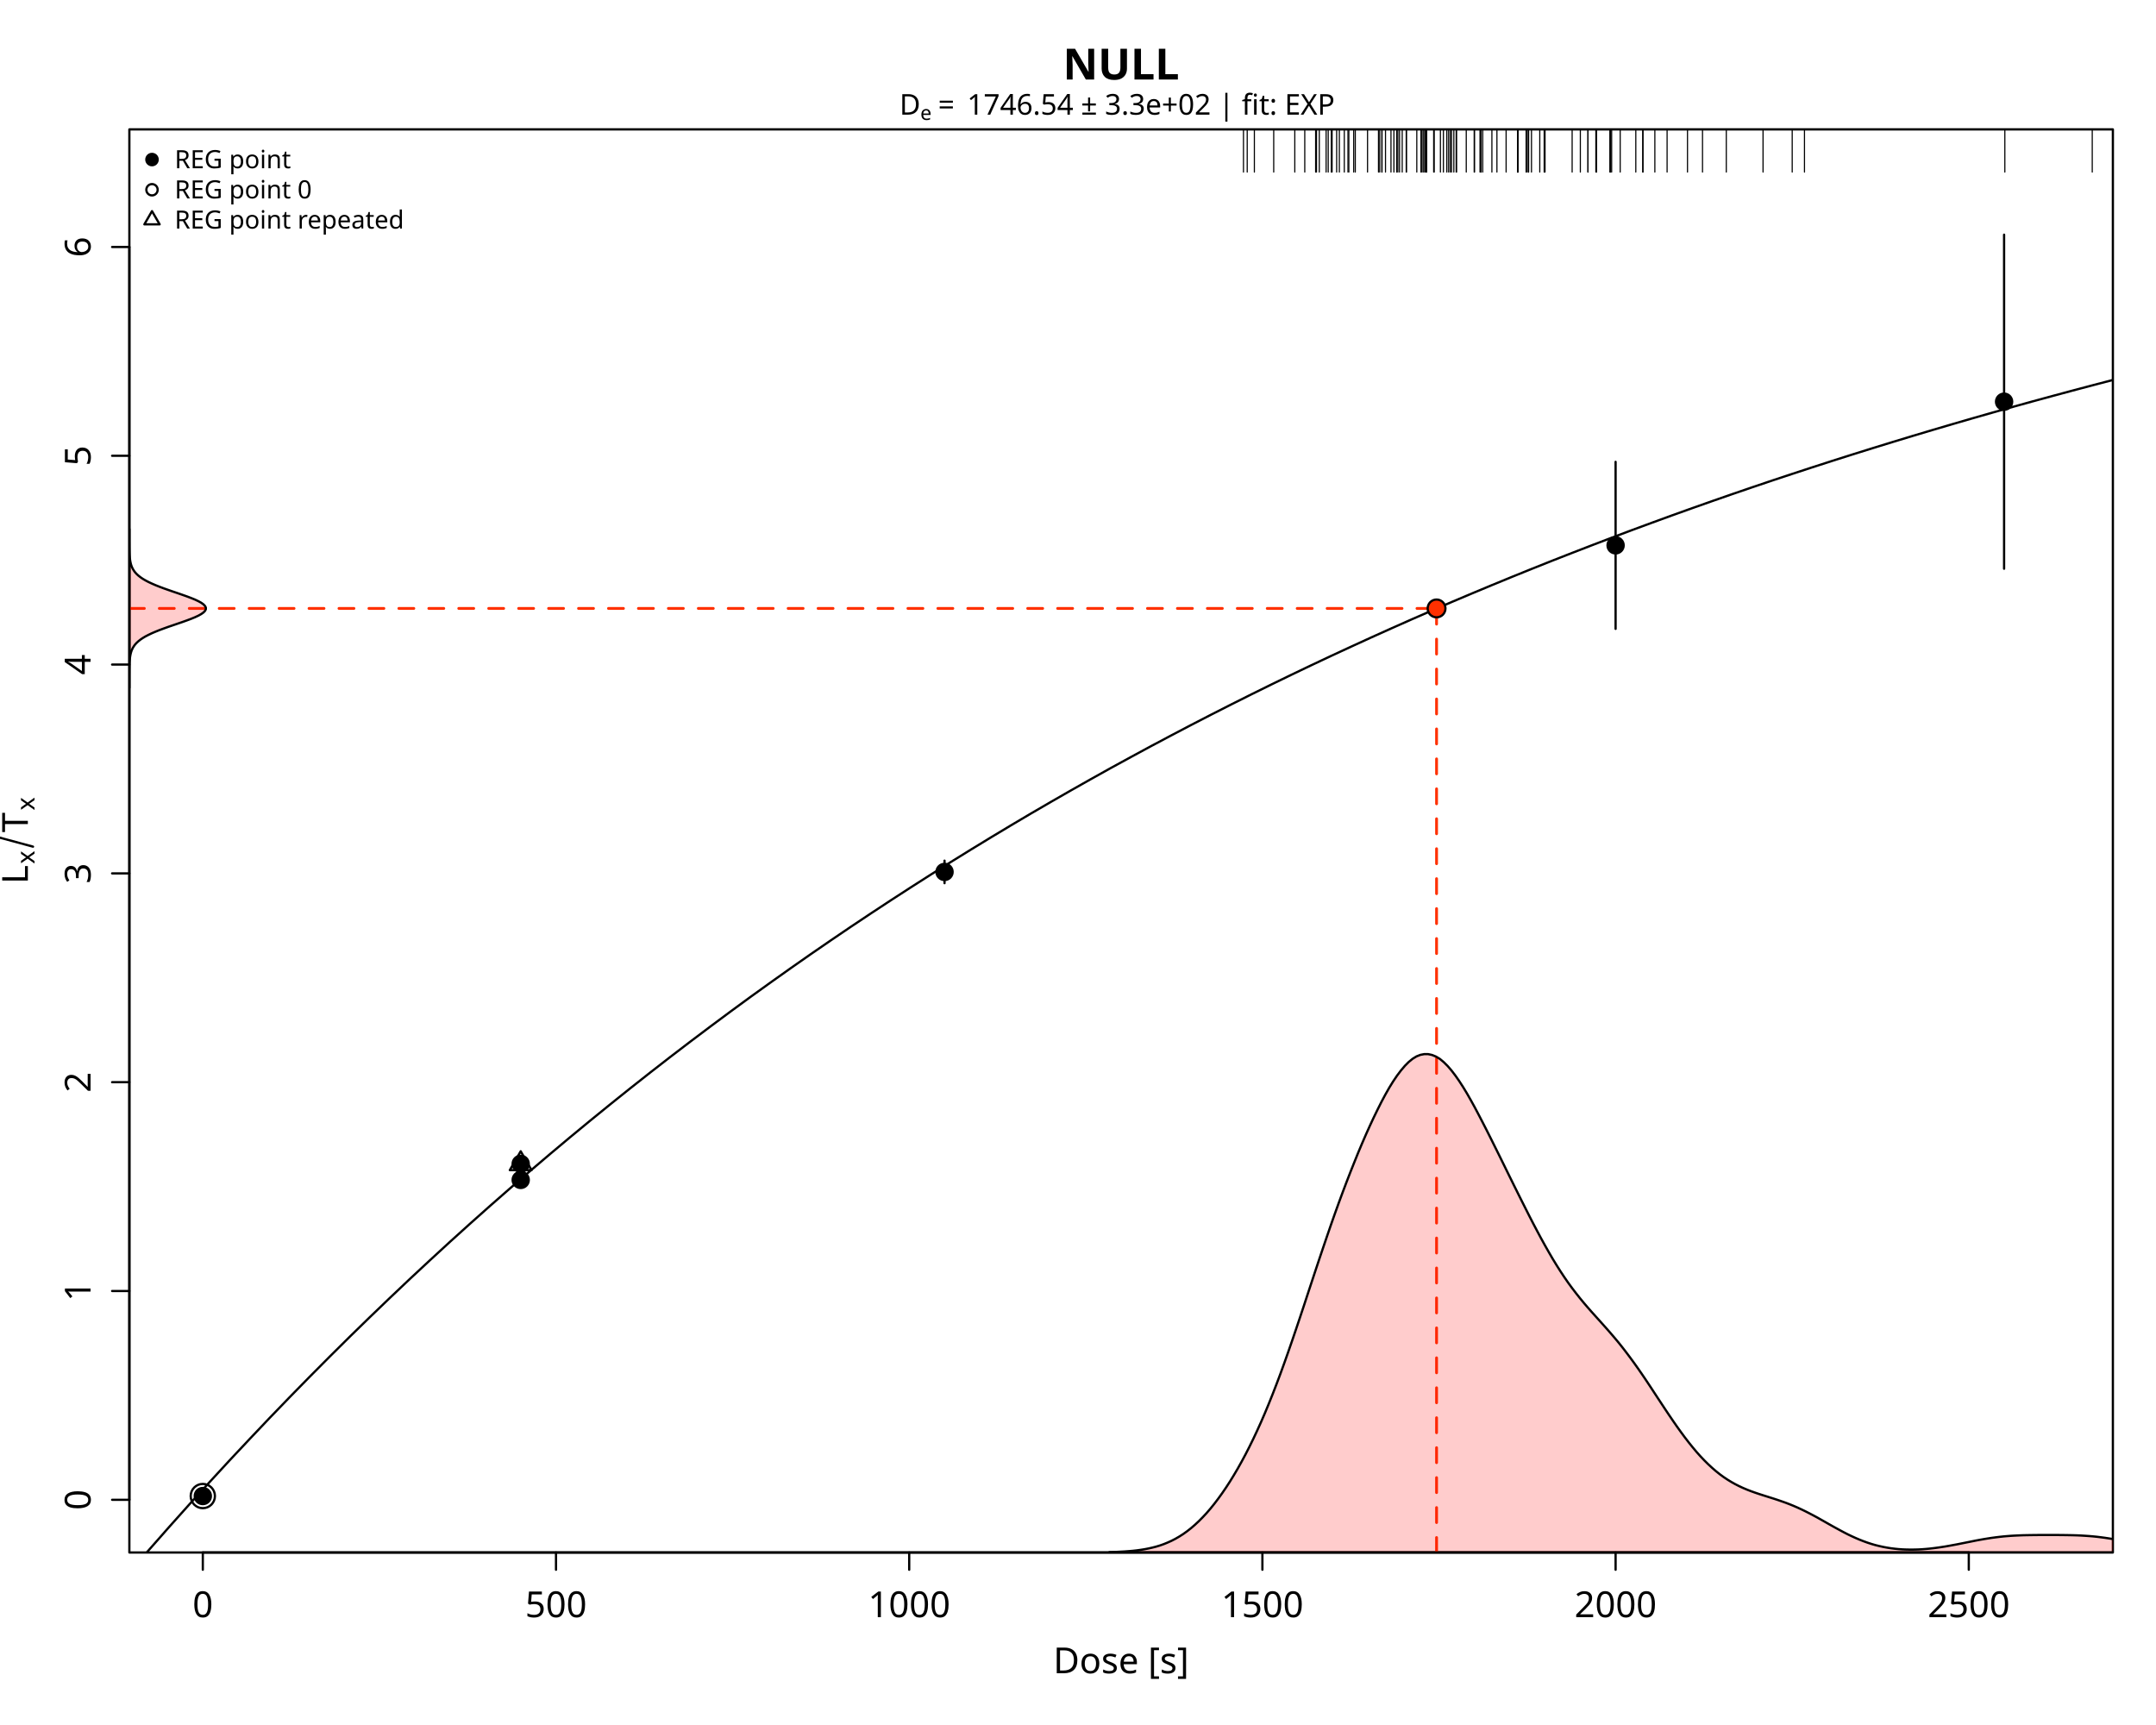
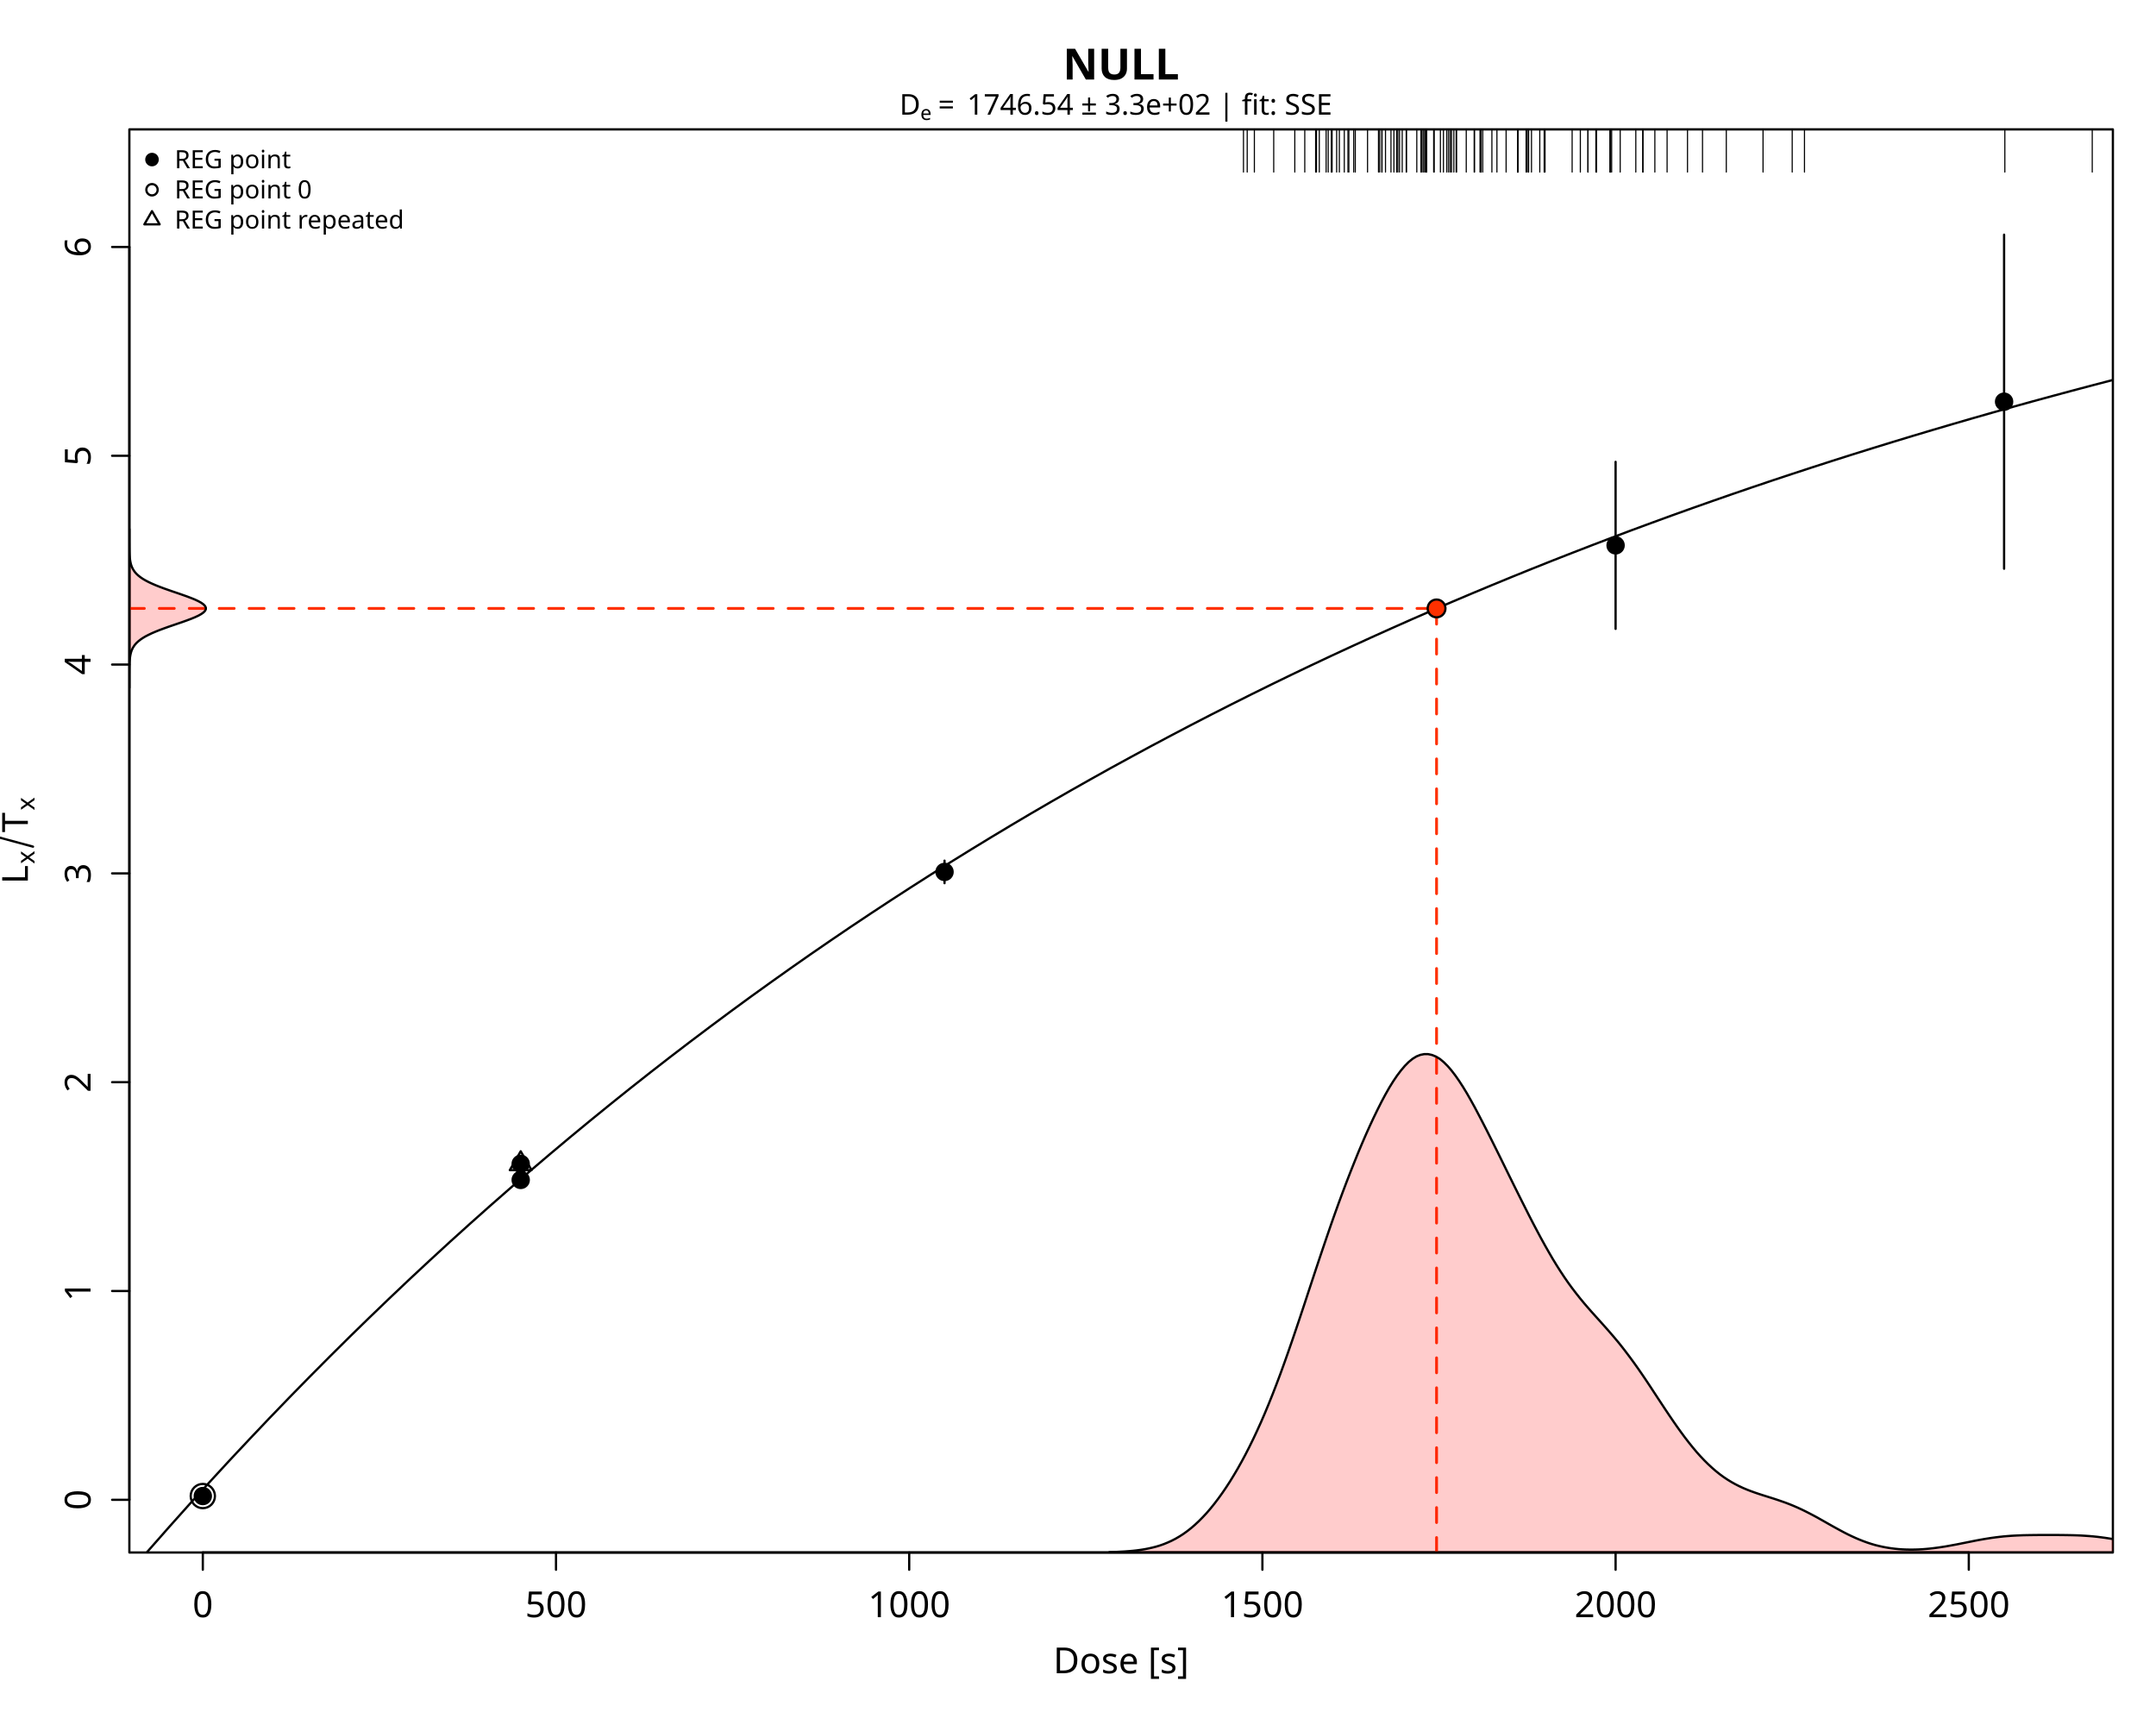
<svg xmlns="http://www.w3.org/2000/svg" class="svglite" data-engine-version="2.0" width="720.00pt" height="576.00pt" viewBox="0 0 720.00 576.00">
  <defs>
    <style type="text/css">
    .svglite line, .svglite polyline, .svglite polygon, .svglite path, .svglite rect, .svglite circle {
      fill: none;
      stroke: #000000;
      stroke-linecap: round;
      stroke-linejoin: round;
      stroke-miterlimit: 10.00;
    }
  </style>
  </defs>
  <rect width="100%" height="100%" style="stroke: none; fill: #FFFFFF;" />
  <defs>
    <clipPath id="cpMC4wMHw3MjAuMDB8MC4wMHw1NzYuMDA=">
      <rect x="0.00" y="0.00" width="720.00" height="576.00" />
    </clipPath>
  </defs>
  <g clip-path="url(#cpMC4wMHw3MjAuMDB8MC4wMHw1NzYuMDA=)">
</g>
  <defs>
    <clipPath id="cpNDMuMjB8NzA1LjYwfDQzLjIwfDUxOC40MA==">
      <rect x="43.20" y="43.20" width="662.40" height="475.20" />
    </clipPath>
  </defs>
  <g clip-path="url(#cpNDMuMjB8NzA1LjYwfDQzLjIwfDUxOC40MA==)">
    <circle cx="173.89" cy="393.99" r="2.70" style="stroke-width: 0.75; fill: #000000;" />
    <circle cx="315.43" cy="291.15" r="2.70" style="stroke-width: 0.75; fill: #000000;" />
    <circle cx="539.53" cy="182.10" r="2.70" style="stroke-width: 0.75; fill: #000000;" />
    <circle cx="669.27" cy="134.13" r="2.70" style="stroke-width: 0.75; fill: #000000;" />
    <circle cx="173.89" cy="388.62" r="2.70" style="stroke-width: 0.75; fill: #000000;" />
    <circle cx="67.73" cy="499.55" r="2.70" style="stroke-width: 0.75; fill: #000000;" />
  </g>
  <g clip-path="url(#cpMC4wMHw3MjAuMDB8MC4wMHw1NzYuMDA=)">
    <line x1="67.73" y1="518.40" x2="657.48" y2="518.40" style="stroke-width: 0.75;" />
    <line x1="67.73" y1="518.40" x2="67.73" y2="524.16" style="stroke-width: 0.75;" />
    <line x1="185.68" y1="518.40" x2="185.68" y2="524.16" style="stroke-width: 0.75;" />
    <line x1="303.63" y1="518.40" x2="303.63" y2="524.16" style="stroke-width: 0.75;" />
    <line x1="421.58" y1="518.40" x2="421.58" y2="524.16" style="stroke-width: 0.75;" />
    <line x1="539.53" y1="518.40" x2="539.53" y2="524.16" style="stroke-width: 0.75;" />
    <line x1="657.48" y1="518.40" x2="657.48" y2="524.16" style="stroke-width: 0.75;" />
    <text x="67.73" y="540.00" text-anchor="middle" style="font-size: 12.00px; font-family: sans;" textLength="6.67px" lengthAdjust="spacingAndGlyphs">0</text>
    <text x="185.68" y="540.00" text-anchor="middle" style="font-size: 12.00px; font-family: sans;" textLength="20.02px" lengthAdjust="spacingAndGlyphs">500</text>
    <text x="303.63" y="540.00" text-anchor="middle" style="font-size: 12.00px; font-family: sans;" textLength="26.70px" lengthAdjust="spacingAndGlyphs">1000</text>
    <text x="421.58" y="540.00" text-anchor="middle" style="font-size: 12.00px; font-family: sans;" textLength="26.70px" lengthAdjust="spacingAndGlyphs">1500</text>
    <text x="539.53" y="540.00" text-anchor="middle" style="font-size: 12.00px; font-family: sans;" textLength="26.70px" lengthAdjust="spacingAndGlyphs">2000</text>
    <text x="657.48" y="540.00" text-anchor="middle" style="font-size: 12.00px; font-family: sans;" textLength="26.70px" lengthAdjust="spacingAndGlyphs">2500</text>
    <line x1="43.20" y1="500.80" x2="43.20" y2="82.47" style="stroke-width: 0.75;" />
    <line x1="43.20" y1="500.80" x2="37.44" y2="500.80" style="stroke-width: 0.75;" />
    <line x1="43.20" y1="431.08" x2="37.44" y2="431.08" style="stroke-width: 0.75;" />
    <line x1="43.20" y1="361.36" x2="37.44" y2="361.36" style="stroke-width: 0.75;" />
    <line x1="43.20" y1="291.63" x2="37.44" y2="291.63" style="stroke-width: 0.75;" />
    <line x1="43.20" y1="221.91" x2="37.44" y2="221.91" style="stroke-width: 0.75;" />
    <line x1="43.20" y1="152.19" x2="37.44" y2="152.19" style="stroke-width: 0.75;" />
    <line x1="43.20" y1="82.47" x2="37.44" y2="82.47" style="stroke-width: 0.75;" />
    <text transform="translate(30.24,500.80) rotate(-90)" text-anchor="middle" style="font-size: 12.00px; font-family: sans;" textLength="6.67px" lengthAdjust="spacingAndGlyphs">0</text>
    <text transform="translate(30.24,431.08) rotate(-90)" text-anchor="middle" style="font-size: 12.00px; font-family: sans;" textLength="6.67px" lengthAdjust="spacingAndGlyphs">1</text>
    <text transform="translate(30.24,361.36) rotate(-90)" text-anchor="middle" style="font-size: 12.00px; font-family: sans;" textLength="6.67px" lengthAdjust="spacingAndGlyphs">2</text>
    <text transform="translate(30.24,291.63) rotate(-90)" text-anchor="middle" style="font-size: 12.00px; font-family: sans;" textLength="6.67px" lengthAdjust="spacingAndGlyphs">3</text>
    <text transform="translate(30.24,221.91) rotate(-90)" text-anchor="middle" style="font-size: 12.00px; font-family: sans;" textLength="6.67px" lengthAdjust="spacingAndGlyphs">4</text>
    <text transform="translate(30.24,152.19) rotate(-90)" text-anchor="middle" style="font-size: 12.00px; font-family: sans;" textLength="6.67px" lengthAdjust="spacingAndGlyphs">5</text>
    <text transform="translate(30.24,82.47) rotate(-90)" text-anchor="middle" style="font-size: 12.00px; font-family: sans;" textLength="6.67px" lengthAdjust="spacingAndGlyphs">6</text>
    <polygon points="43.20,518.40 705.60,518.40 705.60,43.20 43.20,43.20 " style="stroke-width: 0.75; fill: none;" />
    <text x="374.40" y="558.72" text-anchor="middle" style="font-size: 12.00px; font-family: sans;" textLength="44.03px" lengthAdjust="spacingAndGlyphs">Dose [s]</text>
    <text transform="translate(9.30,295.18) rotate(-90)" style="font-size: 12.00px; font-family: sans;" textLength="6.67px" lengthAdjust="spacingAndGlyphs">L</text>
    <text transform="translate(11.52,288.50) rotate(-90)" style="font-size: 8.40px; font-family: sans;" textLength="4.20px" lengthAdjust="spacingAndGlyphs">x</text>
    <polyline points="11.03,282.71 -0.69,279.54 " style="stroke-width: 0.75;" />
    <text transform="translate(9.30,277.96) rotate(-90)" style="font-size: 12.00px; font-family: sans;" textLength="7.33px" lengthAdjust="spacingAndGlyphs">T</text>
    <text transform="translate(11.52,270.63) rotate(-90)" style="font-size: 8.40px; font-family: sans;" textLength="4.20px" lengthAdjust="spacingAndGlyphs">x</text>
    <text x="374.40" y="26.56" text-anchor="middle" style="font-size: 14.40px; font-weight: bold; font-family: sans;" textLength="36.82px" lengthAdjust="spacingAndGlyphs">NULL</text>
  </g>
  <g clip-path="url(#cpNDMuMjB8NzA1LjYwfDQzLjIwfDUxOC40MA==)">
    <polyline points="43.20,525.08 49.89,517.37 56.58,509.77 63.27,502.29 67.73,497.37 69.96,494.92 76.65,487.66 83.35,480.52 90.04,473.47 96.73,466.54 103.42,459.71 110.11,452.98 116.80,446.35 123.49,439.83 130.18,433.40 136.87,427.06 143.56,420.83 150.25,414.68 156.95,408.63 163.64,402.67 170.33,396.81 177.02,391.02 183.71,385.33 190.40,379.72 197.09,374.20 203.78,368.76 210.47,363.40 217.16,358.12 223.85,352.92 230.55,347.80 237.24,342.76 243.93,337.79 250.62,332.89 257.31,328.08 264.00,323.33 270.69,318.65 277.38,314.05 284.07,309.51 290.76,305.05 297.45,300.65 304.15,296.31 310.84,292.04 317.53,287.84 324.22,283.70 330.91,279.62 337.60,275.60 344.29,271.64 350.98,267.75 357.67,263.91 364.36,260.13 371.05,256.40 377.75,252.74 384.44,249.12 391.13,245.57 397.82,242.06 404.51,238.61 411.20,235.21 417.89,231.86 424.58,228.56 431.27,225.31 437.96,222.11 444.65,218.96 451.35,215.86 458.04,212.80 464.73,209.79 471.42,206.82 478.11,203.90 484.80,201.02 491.49,198.19 498.18,195.40 504.87,192.65 511.56,189.94 518.25,187.27 524.95,184.65 531.64,182.06 538.33,179.51 545.02,177.00 551.71,174.53 558.40,172.09 565.09,169.69 571.78,167.33 578.47,165.00 585.16,162.71 591.85,160.45 598.55,158.23 605.24,156.04 611.93,153.88 618.62,151.76 625.31,149.67 632.00,147.61 638.69,145.58 645.38,143.58 652.07,141.61 658.76,139.67 665.45,137.76 672.15,135.87 678.84,134.02 685.53,132.20 692.22,130.40 698.91,128.63 705.60,126.88 " style="stroke-width: 0.75;" />
    <line x1="173.89" y1="396.01" x2="173.89" y2="391.96" style="stroke-width: 0.75;" />
    <line x1="315.43" y1="294.91" x2="315.43" y2="287.38" style="stroke-width: 0.75;" />
    <line x1="539.53" y1="209.99" x2="539.53" y2="154.21" style="stroke-width: 0.75;" />
    <line x1="669.27" y1="189.91" x2="669.27" y2="78.36" style="stroke-width: 0.75;" />
    <line x1="173.89" y1="390.64" x2="173.89" y2="386.60" style="stroke-width: 0.75;" />
    <line x1="67.73" y1="499.68" x2="67.73" y2="499.41" style="stroke-width: 0.75;" />
    <polygon points="173.89,384.42 177.52,390.72 170.25,390.72 " style="stroke-width: 0.75; fill: none;" />
    <polyline points="43.20,203.16 479.74,203.16 " style="stroke-width: 0.94; stroke: #FF3000; stroke-dasharray: 5.00,5.00;" />
    <polyline points="479.74,518.40 479.74,203.16 " style="stroke-width: 0.94; stroke: #FF3000; stroke-dasharray: 5.00,5.00;" />
    <circle cx="479.74" cy="203.16" r="2.97" style="stroke-width: 0.75; fill: #FF3000;" />
    <polygon points="370.47,518.27 371.77,518.24 373.07,518.19 374.37,518.12 375.67,518.05 376.97,517.95 378.27,517.84 379.56,517.70 380.86,517.52 382.16,517.32 383.46,517.07 384.76,516.78 386.06,516.45 387.35,516.06 388.65,515.60 389.95,515.07 391.25,514.48 392.55,513.81 393.85,513.06 395.14,512.23 396.44,511.30 397.74,510.28 399.04,509.16 400.34,507.95 401.64,506.64 402.94,505.24 404.23,503.74 405.53,502.13 406.83,500.42 408.13,498.62 409.43,496.72 410.73,494.72 412.02,492.62 413.32,490.42 414.62,488.10 415.92,485.68 417.22,483.14 418.52,480.50 419.81,477.75 421.11,474.88 422.41,471.87 423.71,468.74 425.01,465.50 426.31,462.14 427.61,458.68 428.90,455.12 430.20,451.45 431.50,447.70 432.80,443.88 434.10,440.01 435.40,436.10 436.69,432.17 437.99,428.23 439.29,424.29 440.59,420.39 441.89,416.53 443.19,412.71 444.48,408.96 445.78,405.27 447.08,401.66 448.38,398.14 449.68,394.70 450.98,391.35 452.28,388.08 453.57,384.89 454.87,381.80 456.17,378.80 457.47,375.91 458.77,373.12 460.07,370.45 461.36,367.89 462.66,365.46 463.96,363.17 465.26,361.07 466.56,359.15 467.86,357.43 469.15,355.91 470.45,354.60 471.75,353.54 473.05,352.74 474.35,352.23 475.65,351.98 476.95,351.99 478.24,352.27 479.54,352.80 480.84,353.58 482.14,354.66 483.44,355.95 484.74,357.46 486.03,359.15 487.33,361.01 488.63,363.02 489.93,365.17 491.23,367.45 492.53,369.81 493.82,372.25 495.12,374.75 496.42,377.29 497.72,379.87 499.02,382.48 500.32,385.10 501.62,387.73 502.91,390.36 504.21,393.00 505.51,395.63 506.81,398.25 508.11,400.85 509.41,403.43 510.70,405.99 512.00,408.51 513.30,410.98 514.60,413.41 515.90,415.77 517.20,418.06 518.49,420.28 519.79,422.41 521.09,424.46 522.39,426.43 523.69,428.31 524.99,430.09 526.29,431.79 527.58,433.42 528.88,435.00 530.18,436.52 531.48,438.00 532.78,439.45 534.08,440.89 535.37,442.33 536.67,443.79 537.97,445.28 539.27,446.80 540.57,448.36 541.87,449.99 543.16,451.67 544.46,453.40 545.76,455.18 547.06,457.01 548.36,458.89 549.66,460.81 550.96,462.76 552.25,464.73 553.55,466.71 554.85,468.68 556.15,470.65 557.45,472.59 558.75,474.50 560.04,476.36 561.34,478.17 562.64,479.93 563.94,481.62 565.24,483.24 566.54,484.79 567.83,486.24 569.13,487.61 570.43,488.90 571.73,490.10 573.03,491.23 574.33,492.27 575.62,493.21 576.92,494.08 578.22,494.87 579.52,495.60 580.82,496.26 582.12,496.86 583.42,497.41 584.71,497.91 586.01,498.38 587.31,498.82 588.61,499.24 589.91,499.65 591.21,500.06 592.50,500.47 593.80,500.90 595.10,501.35 596.40,501.81 597.70,502.31 599.00,502.84 600.29,503.40 601.59,504.00 602.89,504.63 604.19,505.29 605.49,505.97 606.79,506.67 608.09,507.40 609.38,508.13 610.68,508.87 611.98,509.60 613.28,510.32 614.58,511.03 615.88,511.72 617.17,512.38 618.47,513.00 619.77,513.59 621.07,514.14 622.37,514.65 623.67,515.12 624.96,515.54 626.26,515.92 627.56,516.24 628.86,516.53 630.16,516.77 631.46,516.98 632.76,517.14 634.05,517.27 635.35,517.36 636.65,517.41 637.95,517.43 639.25,517.42 640.55,517.39 641.84,517.32 643.14,517.22 644.44,517.10 645.74,516.95 647.04,516.78 648.34,516.59 649.63,516.39 650.93,516.16 652.23,515.92 653.53,515.68 654.83,515.42 656.13,515.16 657.43,514.90 658.72,514.64 660.02,514.38 661.32,514.14 662.62,513.91 663.92,513.70 665.22,513.50 666.51,513.33 667.81,513.17 669.11,513.03 670.41,512.92 671.71,512.82 673.01,512.75 674.30,512.69 675.60,512.64 676.90,512.61 678.20,512.59 679.50,512.57 680.80,512.56 682.10,512.56 683.39,512.56 684.69,512.56 685.99,512.56 687.29,512.56 688.59,512.57 689.89,512.59 691.18,512.61 692.48,512.64 693.78,512.68 695.08,512.74 696.38,512.82 697.68,512.91 698.97,513.02 700.27,513.15 701.57,513.31 702.87,513.48 704.17,513.68 705.47,513.89 706.77,514.12 708.06,514.36 709.36,514.61 710.66,514.87 711.96,515.14 713.26,515.40 714.56,515.66 715.85,515.92 717.15,516.17 718.45,516.41 719.75,516.64 721.05,516.85 722.35,517.04 723.64,517.22 724.94,517.38 726.24,517.53 727.54,517.66 728.84,517.78 730.14,517.88 731.44,517.97 732.73,518.04 734.03,518.11 735.33,518.17 736.63,518.21 737.93,518.25 739.23,518.28 740.52,518.31 741.82,518.33 743.12,518.34 744.42,518.36 745.72,518.37 747.02,518.37 748.31,518.38 749.61,518.39 750.91,518.39 752.21,518.39 753.51,518.39 754.81,518.40 756.11,518.40 757.40,518.40 758.70,518.40 760.00,518.40 761.30,518.40 762.60,518.40 763.90,518.40 765.19,518.40 766.49,518.40 767.79,518.40 769.09,518.40 770.39,518.40 771.69,518.40 772.98,518.40 774.28,518.40 775.58,518.40 776.88,518.40 778.18,518.40 779.48,518.40 780.78,518.40 782.07,518.40 783.37,518.39 784.67,518.39 785.97,518.39 787.27,518.39 788.57,518.38 789.86,518.38 791.16,518.37 792.46,518.36 793.76,518.35 795.06,518.33 796.36,518.31 797.65,518.29 798.95,518.25 800.25,518.22 801.55,518.17 802.85,518.12 804.15,518.06 805.45,517.99 806.74,517.90 808.04,517.80 809.34,517.69 810.64,517.56 811.94,517.42 813.24,517.26 814.53,517.08 815.83,516.89 817.13,516.69 818.43,516.47 819.73,516.24 821.03,516.01 822.32,515.76 823.62,515.52 824.92,515.27 826.22,515.03 827.52,514.79 828.82,514.57 830.12,514.37 831.41,514.19 832.71,514.03 834.01,513.90 835.31,513.80 836.61,513.73 837.91,513.70 839.20,513.70 840.50,513.74 841.80,513.82 843.10,513.92 844.40,514.06 845.70,514.22 846.99,514.41 848.29,514.62 849.59,514.84 850.89,515.08 852.19,515.32 853.49,515.57 854.78,515.82 856.08,516.06 857.38,516.29 858.68,516.52 859.98,516.73 861.28,516.94 862.58,517.12 863.87,517.30 865.17,517.45 866.47,517.59 867.77,517.71 869.07,517.82 870.37,517.92 871.66,518.00 872.96,518.07 874.26,518.13 875.56,518.18 876.86,518.23 878.16,518.26 879.45,518.29 880.75,518.31 882.05,518.33 883.35,518.35 884.65,518.36 885.95,518.37 887.25,518.38 888.54,518.38 889.84,518.39 891.14,518.39 892.44,518.39 893.74,518.39 895.04,518.40 896.33,518.40 897.63,518.40 898.93,518.40 900.23,518.40 901.53,518.40 902.83,518.40 904.12,518.40 905.42,518.40 906.72,518.40 908.02,518.40 909.32,518.40 910.62,518.40 911.92,518.40 913.21,518.40 914.51,518.40 915.81,518.40 917.11,518.40 918.41,518.40 919.71,518.40 921.00,518.40 922.30,518.40 923.60,518.40 924.90,518.40 926.20,518.40 927.50,518.40 928.79,518.40 930.09,518.40 931.39,518.40 932.69,518.40 933.99,518.39 935.29,518.39 936.59,518.39 937.88,518.39 939.18,518.38 940.48,518.38 941.78,518.37 943.08,518.36 944.38,518.35 945.67,518.33 946.97,518.31 948.27,518.29 949.57,518.26 950.87,518.22 952.17,518.18 953.46,518.13 954.76,518.07 956.06,517.99 957.36,517.91 958.66,517.81 959.96,517.70 961.26,517.58 962.55,517.43 963.85,517.28 965.15,517.11 966.45,516.92 967.75,516.72 969.05,516.50 970.34,516.27 971.64,516.03 972.94,515.79 974.24,515.54 975.54,515.30 976.84,515.05 978.13,514.82 979.43,514.60 980.73,514.39 982.03,514.20 983.33,514.04 984.63,513.91 985.93,513.81 987.22,513.74 988.52,513.70 989.82,513.70 991.12,513.73 992.42,513.80 993.72,513.91 995.01,514.04 996.31,514.20 997.61,514.39 998.91,514.59 1000.21,514.81 1001.51,515.05 1002.80,515.29 1004.10,515.54 1005.40,515.79 1006.70,516.03 1008.00,516.27 1009.30,516.50 1010.60,516.71 1011.89,516.91 1013.19,517.10 1014.49,517.28 1015.79,517.43 1017.09,517.58 1018.39,517.70 1019.68,517.81 1020.98,517.91 1022.28,517.99 1023.58,518.07 1024.88,518.13 1026.18,518.18 1027.47,518.22 1028.77,518.26 1030.07,518.29 1031.37,518.31 1032.67,518.33 1033.97,518.35 1033.97,518.40 370.47,518.40 " style="stroke-width: 0.75; fill: #FF0000; fill-opacity: 0.20;" />
    <polygon points="43.20,229.65 43.20,229.12 43.20,228.58 43.20,228.05 43.20,227.51 43.20,226.98 43.20,226.44 43.20,225.91 43.20,225.37 43.21,224.83 43.21,224.30 43.21,223.76 43.22,223.23 43.23,222.69 43.24,222.16 43.26,221.62 43.28,221.09 43.32,220.55 43.36,220.02 43.42,219.48 43.50,218.95 43.61,218.41 43.74,217.88 43.91,217.34 44.13,216.81 44.40,216.27 44.73,215.74 45.13,215.20 45.62,214.67 46.20,214.13 46.88,213.59 47.66,213.06 48.56,212.52 49.58,211.99 50.71,211.45 51.95,210.92 53.29,210.38 54.72,209.85 56.22,209.31 57.77,208.78 59.34,208.24 60.89,207.71 62.39,207.17 63.81,206.64 65.12,206.10 66.26,205.57 67.22,205.03 67.97,204.50 68.48,203.96 68.74,203.43 68.74,202.89 68.48,202.36 67.97,201.82 67.22,201.28 66.26,200.75 65.12,200.21 63.81,199.68 62.39,199.14 60.89,198.61 59.34,198.07 57.77,197.54 56.22,197.00 54.72,196.47 53.29,195.93 51.95,195.40 50.71,194.86 49.58,194.33 48.56,193.79 47.66,193.26 46.88,192.72 46.20,192.19 45.62,191.65 45.13,191.12 44.73,190.58 44.40,190.04 44.13,189.51 43.91,188.97 43.74,188.44 43.61,187.90 43.50,187.37 43.42,186.83 43.36,186.30 43.32,185.76 43.28,185.23 43.26,184.69 43.24,184.16 43.23,183.62 43.22,183.09 43.21,182.55 43.21,182.02 43.21,181.48 43.20,180.95 43.20,180.41 43.20,179.88 43.20,179.34 43.20,178.80 43.20,178.27 43.20,177.73 43.20,177.20 43.20,176.66 " style="stroke-width: 0.75; fill: #FF0000; fill-opacity: 0.20;" />
    <circle cx="67.73" cy="499.55" r="4.05" style="stroke-width: 0.75;" />
  </g>
  <g clip-path="url(#cpMC4wMHw3MjAuMDB8MC4wMHw1NzYuMDA=)">
    <line x1="415.26" y1="43.20" x2="415.26" y2="57.46" style="stroke-width: 0.38;" />
    <line x1="416.51" y1="43.20" x2="416.51" y2="57.46" style="stroke-width: 0.38;" />
    <line x1="418.90" y1="43.20" x2="418.90" y2="57.46" style="stroke-width: 0.38;" />
    <line x1="425.36" y1="43.20" x2="425.36" y2="57.46" style="stroke-width: 0.38;" />
    <line x1="432.40" y1="43.20" x2="432.40" y2="57.46" style="stroke-width: 0.38;" />
    <line x1="435.73" y1="43.20" x2="435.73" y2="57.46" style="stroke-width: 0.38;" />
    <line x1="439.36" y1="43.20" x2="439.36" y2="57.46" style="stroke-width: 0.38;" />
    <line x1="439.65" y1="43.20" x2="439.65" y2="57.46" style="stroke-width: 0.38;" />
    <line x1="440.58" y1="43.20" x2="440.58" y2="57.46" style="stroke-width: 0.38;" />
    <line x1="442.86" y1="43.20" x2="442.86" y2="57.46" style="stroke-width: 0.38;" />
    <line x1="443.56" y1="43.20" x2="443.56" y2="57.46" style="stroke-width: 0.38;" />
    <line x1="444.59" y1="43.20" x2="444.59" y2="57.46" style="stroke-width: 0.38;" />
    <line x1="444.86" y1="43.20" x2="444.86" y2="57.46" style="stroke-width: 0.38;" />
    <line x1="446.38" y1="43.20" x2="446.38" y2="57.46" style="stroke-width: 0.38;" />
    <line x1="447.28" y1="43.20" x2="447.28" y2="57.46" style="stroke-width: 0.38;" />
    <line x1="448.93" y1="43.20" x2="448.93" y2="57.46" style="stroke-width: 0.38;" />
    <line x1="450.16" y1="43.20" x2="450.16" y2="57.46" style="stroke-width: 0.38;" />
    <line x1="450.45" y1="43.20" x2="450.45" y2="57.46" style="stroke-width: 0.38;" />
    <line x1="452.07" y1="43.20" x2="452.07" y2="57.46" style="stroke-width: 0.38;" />
    <line x1="452.60" y1="43.20" x2="452.60" y2="57.46" style="stroke-width: 0.38;" />
    <line x1="456.69" y1="43.20" x2="456.69" y2="57.46" style="stroke-width: 0.38;" />
    <line x1="460.35" y1="43.20" x2="460.35" y2="57.46" style="stroke-width: 0.38;" />
    <line x1="460.76" y1="43.20" x2="460.76" y2="57.46" style="stroke-width: 0.38;" />
    <line x1="461.48" y1="43.20" x2="461.48" y2="57.46" style="stroke-width: 0.38;" />
    <line x1="461.53" y1="43.20" x2="461.53" y2="57.46" style="stroke-width: 0.38;" />
    <line x1="462.69" y1="43.20" x2="462.69" y2="57.46" style="stroke-width: 0.38;" />
    <line x1="464.52" y1="43.20" x2="464.52" y2="57.46" style="stroke-width: 0.38;" />
    <line x1="465.50" y1="43.20" x2="465.50" y2="57.46" style="stroke-width: 0.38;" />
    <line x1="466.43" y1="43.20" x2="466.43" y2="57.46" style="stroke-width: 0.38;" />
    <line x1="466.81" y1="43.20" x2="466.81" y2="57.46" style="stroke-width: 0.38;" />
    <line x1="467.38" y1="43.20" x2="467.38" y2="57.46" style="stroke-width: 0.38;" />
    <line x1="468.27" y1="43.20" x2="468.27" y2="57.46" style="stroke-width: 0.38;" />
    <line x1="469.61" y1="43.20" x2="469.61" y2="57.46" style="stroke-width: 0.38;" />
    <line x1="469.69" y1="43.20" x2="469.69" y2="57.46" style="stroke-width: 0.38;" />
    <line x1="473.14" y1="43.20" x2="473.14" y2="57.46" style="stroke-width: 0.38;" />
    <line x1="474.54" y1="43.20" x2="474.54" y2="57.46" style="stroke-width: 0.38;" />
    <line x1="474.67" y1="43.20" x2="474.67" y2="57.46" style="stroke-width: 0.38;" />
    <line x1="475.20" y1="43.20" x2="475.20" y2="57.46" style="stroke-width: 0.38;" />
    <line x1="475.51" y1="43.20" x2="475.51" y2="57.46" style="stroke-width: 0.38;" />
    <line x1="476.00" y1="43.20" x2="476.00" y2="57.46" style="stroke-width: 0.38;" />
    <line x1="476.17" y1="43.20" x2="476.17" y2="57.46" style="stroke-width: 0.38;" />
    <line x1="476.45" y1="43.20" x2="476.45" y2="57.46" style="stroke-width: 0.38;" />
    <line x1="478.78" y1="43.20" x2="478.78" y2="57.46" style="stroke-width: 0.38;" />
    <line x1="478.96" y1="43.20" x2="478.96" y2="57.46" style="stroke-width: 0.38;" />
    <line x1="481.03" y1="43.20" x2="481.03" y2="57.46" style="stroke-width: 0.38;" />
    <line x1="482.03" y1="43.20" x2="482.03" y2="57.46" style="stroke-width: 0.38;" />
    <line x1="483.17" y1="43.20" x2="483.17" y2="57.46" style="stroke-width: 0.38;" />
    <line x1="483.77" y1="43.20" x2="483.77" y2="57.46" style="stroke-width: 0.38;" />
    <line x1="484.34" y1="43.20" x2="484.34" y2="57.46" style="stroke-width: 0.38;" />
    <line x1="484.75" y1="43.20" x2="484.75" y2="57.46" style="stroke-width: 0.38;" />
    <line x1="485.51" y1="43.20" x2="485.51" y2="57.46" style="stroke-width: 0.38;" />
    <line x1="486.29" y1="43.20" x2="486.29" y2="57.46" style="stroke-width: 0.38;" />
    <line x1="486.42" y1="43.20" x2="486.42" y2="57.46" style="stroke-width: 0.38;" />
    <line x1="489.66" y1="43.20" x2="489.66" y2="57.46" style="stroke-width: 0.38;" />
    <line x1="492.31" y1="43.20" x2="492.31" y2="57.46" style="stroke-width: 0.38;" />
    <line x1="492.42" y1="43.20" x2="492.42" y2="57.46" style="stroke-width: 0.38;" />
    <line x1="494.25" y1="43.20" x2="494.25" y2="57.46" style="stroke-width: 0.38;" />
    <line x1="494.56" y1="43.20" x2="494.56" y2="57.46" style="stroke-width: 0.38;" />
    <line x1="494.60" y1="43.20" x2="494.60" y2="57.46" style="stroke-width: 0.38;" />
    <line x1="495.16" y1="43.20" x2="495.16" y2="57.46" style="stroke-width: 0.38;" />
    <line x1="498.22" y1="43.20" x2="498.22" y2="57.46" style="stroke-width: 0.38;" />
    <line x1="499.90" y1="43.20" x2="499.90" y2="57.46" style="stroke-width: 0.38;" />
    <line x1="502.97" y1="43.20" x2="502.97" y2="57.46" style="stroke-width: 0.38;" />
    <line x1="506.78" y1="43.20" x2="506.78" y2="57.46" style="stroke-width: 0.38;" />
    <line x1="506.82" y1="43.20" x2="506.82" y2="57.46" style="stroke-width: 0.38;" />
    <line x1="506.92" y1="43.20" x2="506.92" y2="57.46" style="stroke-width: 0.38;" />
    <line x1="506.93" y1="43.20" x2="506.93" y2="57.46" style="stroke-width: 0.38;" />
    <line x1="509.65" y1="43.20" x2="509.65" y2="57.46" style="stroke-width: 0.38;" />
    <line x1="510.02" y1="43.20" x2="510.02" y2="57.46" style="stroke-width: 0.38;" />
    <line x1="510.46" y1="43.20" x2="510.46" y2="57.46" style="stroke-width: 0.38;" />
    <line x1="510.47" y1="43.20" x2="510.47" y2="57.46" style="stroke-width: 0.38;" />
    <line x1="511.44" y1="43.20" x2="511.44" y2="57.46" style="stroke-width: 0.38;" />
    <line x1="514.21" y1="43.20" x2="514.21" y2="57.46" style="stroke-width: 0.38;" />
    <line x1="515.68" y1="43.20" x2="515.68" y2="57.46" style="stroke-width: 0.38;" />
    <line x1="515.97" y1="43.20" x2="515.97" y2="57.46" style="stroke-width: 0.38;" />
    <line x1="525.02" y1="43.20" x2="525.02" y2="57.46" style="stroke-width: 0.38;" />
    <line x1="527.76" y1="43.20" x2="527.76" y2="57.46" style="stroke-width: 0.38;" />
    <line x1="530.30" y1="43.20" x2="530.30" y2="57.46" style="stroke-width: 0.38;" />
    <line x1="530.31" y1="43.20" x2="530.31" y2="57.46" style="stroke-width: 0.38;" />
    <line x1="532.94" y1="43.20" x2="532.94" y2="57.46" style="stroke-width: 0.38;" />
    <line x1="533.18" y1="43.20" x2="533.18" y2="57.46" style="stroke-width: 0.38;" />
    <line x1="537.62" y1="43.20" x2="537.62" y2="57.46" style="stroke-width: 0.38;" />
    <line x1="537.84" y1="43.20" x2="537.84" y2="57.46" style="stroke-width: 0.38;" />
    <line x1="538.21" y1="43.20" x2="538.21" y2="57.46" style="stroke-width: 0.38;" />
    <line x1="541.07" y1="43.20" x2="541.07" y2="57.46" style="stroke-width: 0.38;" />
    <line x1="546.28" y1="43.20" x2="546.28" y2="57.46" style="stroke-width: 0.38;" />
    <line x1="548.59" y1="43.20" x2="548.59" y2="57.46" style="stroke-width: 0.38;" />
    <line x1="548.69" y1="43.20" x2="548.69" y2="57.46" style="stroke-width: 0.38;" />
    <line x1="552.64" y1="43.20" x2="552.64" y2="57.46" style="stroke-width: 0.38;" />
    <line x1="556.73" y1="43.20" x2="556.73" y2="57.46" style="stroke-width: 0.38;" />
    <line x1="563.54" y1="43.20" x2="563.54" y2="57.46" style="stroke-width: 0.38;" />
    <line x1="568.56" y1="43.20" x2="568.56" y2="57.46" style="stroke-width: 0.38;" />
    <line x1="576.50" y1="43.20" x2="576.50" y2="57.46" style="stroke-width: 0.38;" />
    <line x1="588.77" y1="43.20" x2="588.77" y2="57.46" style="stroke-width: 0.38;" />
    <line x1="598.51" y1="43.20" x2="598.51" y2="57.46" style="stroke-width: 0.38;" />
    <line x1="602.61" y1="43.20" x2="602.61" y2="57.46" style="stroke-width: 0.38;" />
    <line x1="669.52" y1="43.20" x2="669.52" y2="57.46" style="stroke-width: 0.38;" />
    <line x1="698.71" y1="43.20" x2="698.71" y2="57.46" style="stroke-width: 0.38;" />
    <text x="300.39" y="38.29" style="font-size: 9.60px; font-family: sans;" textLength="6.94px" lengthAdjust="spacingAndGlyphs">D</text>
    <text x="307.32" y="40.06" style="font-size: 6.72px; font-family: sans;" textLength="3.74px" lengthAdjust="spacingAndGlyphs">e</text>
    <text x="313.28" y="38.29" style="font-size: 9.60px; font-family: sans;" textLength="7.45px" lengthAdjust="spacingAndGlyphs">=</text>
-     <text x="322.96" y="38.29" style="font-size: 9.60px; font-family: sans;" textLength="125.46px" lengthAdjust="spacingAndGlyphs">1746.54 ± 3.3e+02  |  fit: EXP</text>
+     <text x="322.96" y="38.29" style="font-size: 9.60px; font-family: sans;" textLength="125.46px" lengthAdjust="spacingAndGlyphs">1746.54 ± 3.3e+02  |  fit: SSE</text>
  </g>
  <g clip-path="url(#cpNDMuMjB8NzA1LjYwfDQzLjIwfDUxOC40MA==)">
    <circle cx="50.76" cy="53.28" r="1.89" style="stroke-width: 0.75; fill: #000000;" />
    <circle cx="50.76" cy="63.36" r="1.89" style="stroke-width: 0.75;" />
    <polygon points="50.76,70.50 53.31,74.91 48.21,74.91 " style="stroke-width: 0.75; fill: none;" />
    <text x="58.32" y="56.17" style="font-size: 8.40px; font-family: sans;" textLength="38.76px" lengthAdjust="spacingAndGlyphs">REG point</text>
    <text x="58.32" y="66.25" style="font-size: 8.40px; font-family: sans;" textLength="45.76px" lengthAdjust="spacingAndGlyphs">REG point 0</text>
    <text x="58.32" y="76.33" style="font-size: 8.40px; font-family: sans;" textLength="74.25px" lengthAdjust="spacingAndGlyphs">REG point repeated</text>
  </g>
</svg>
